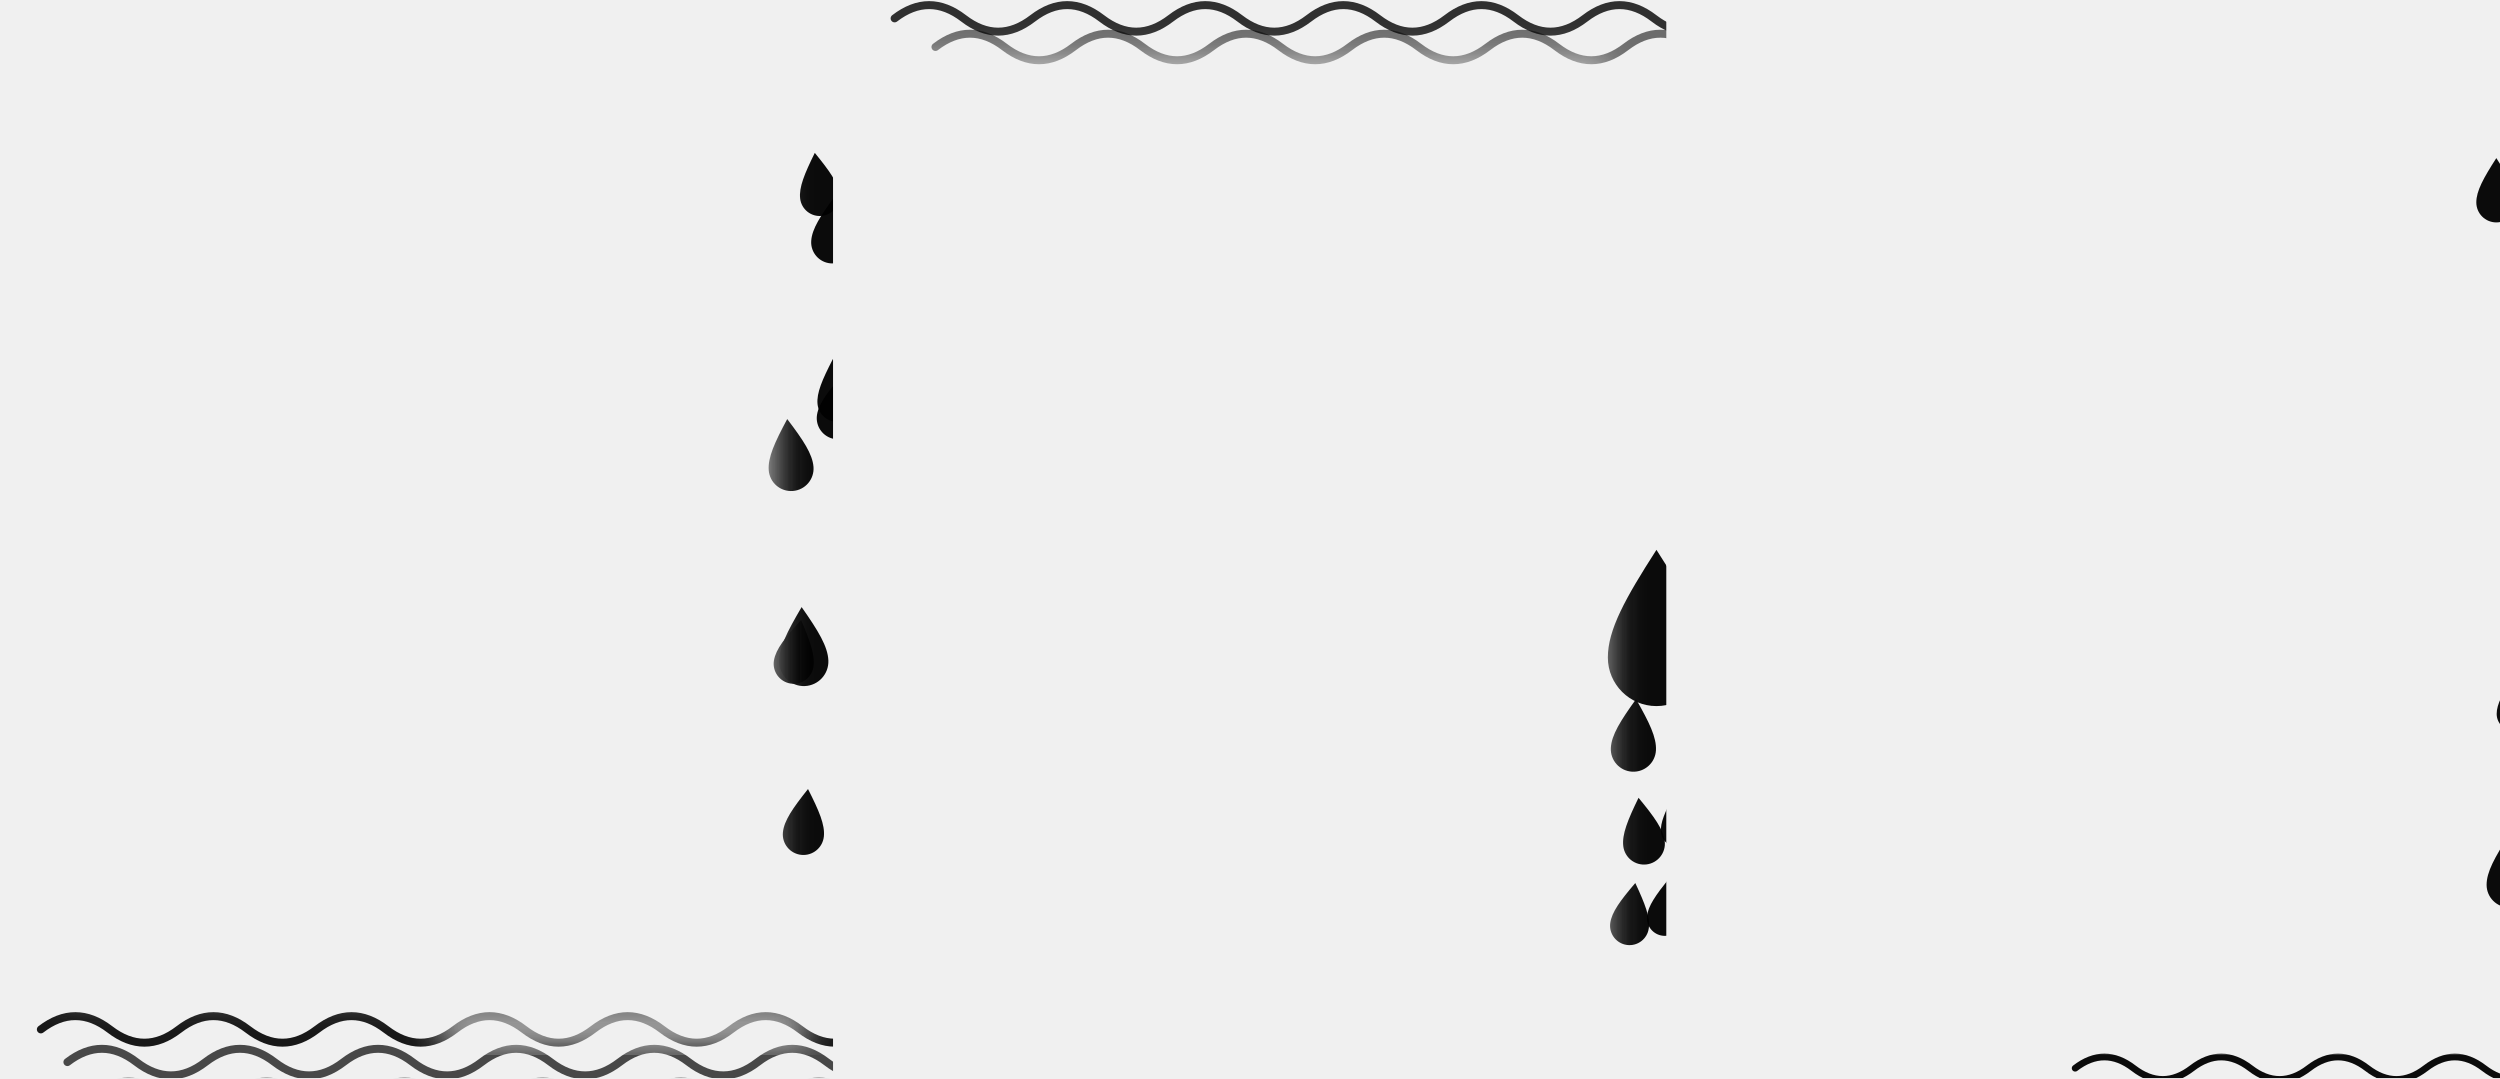
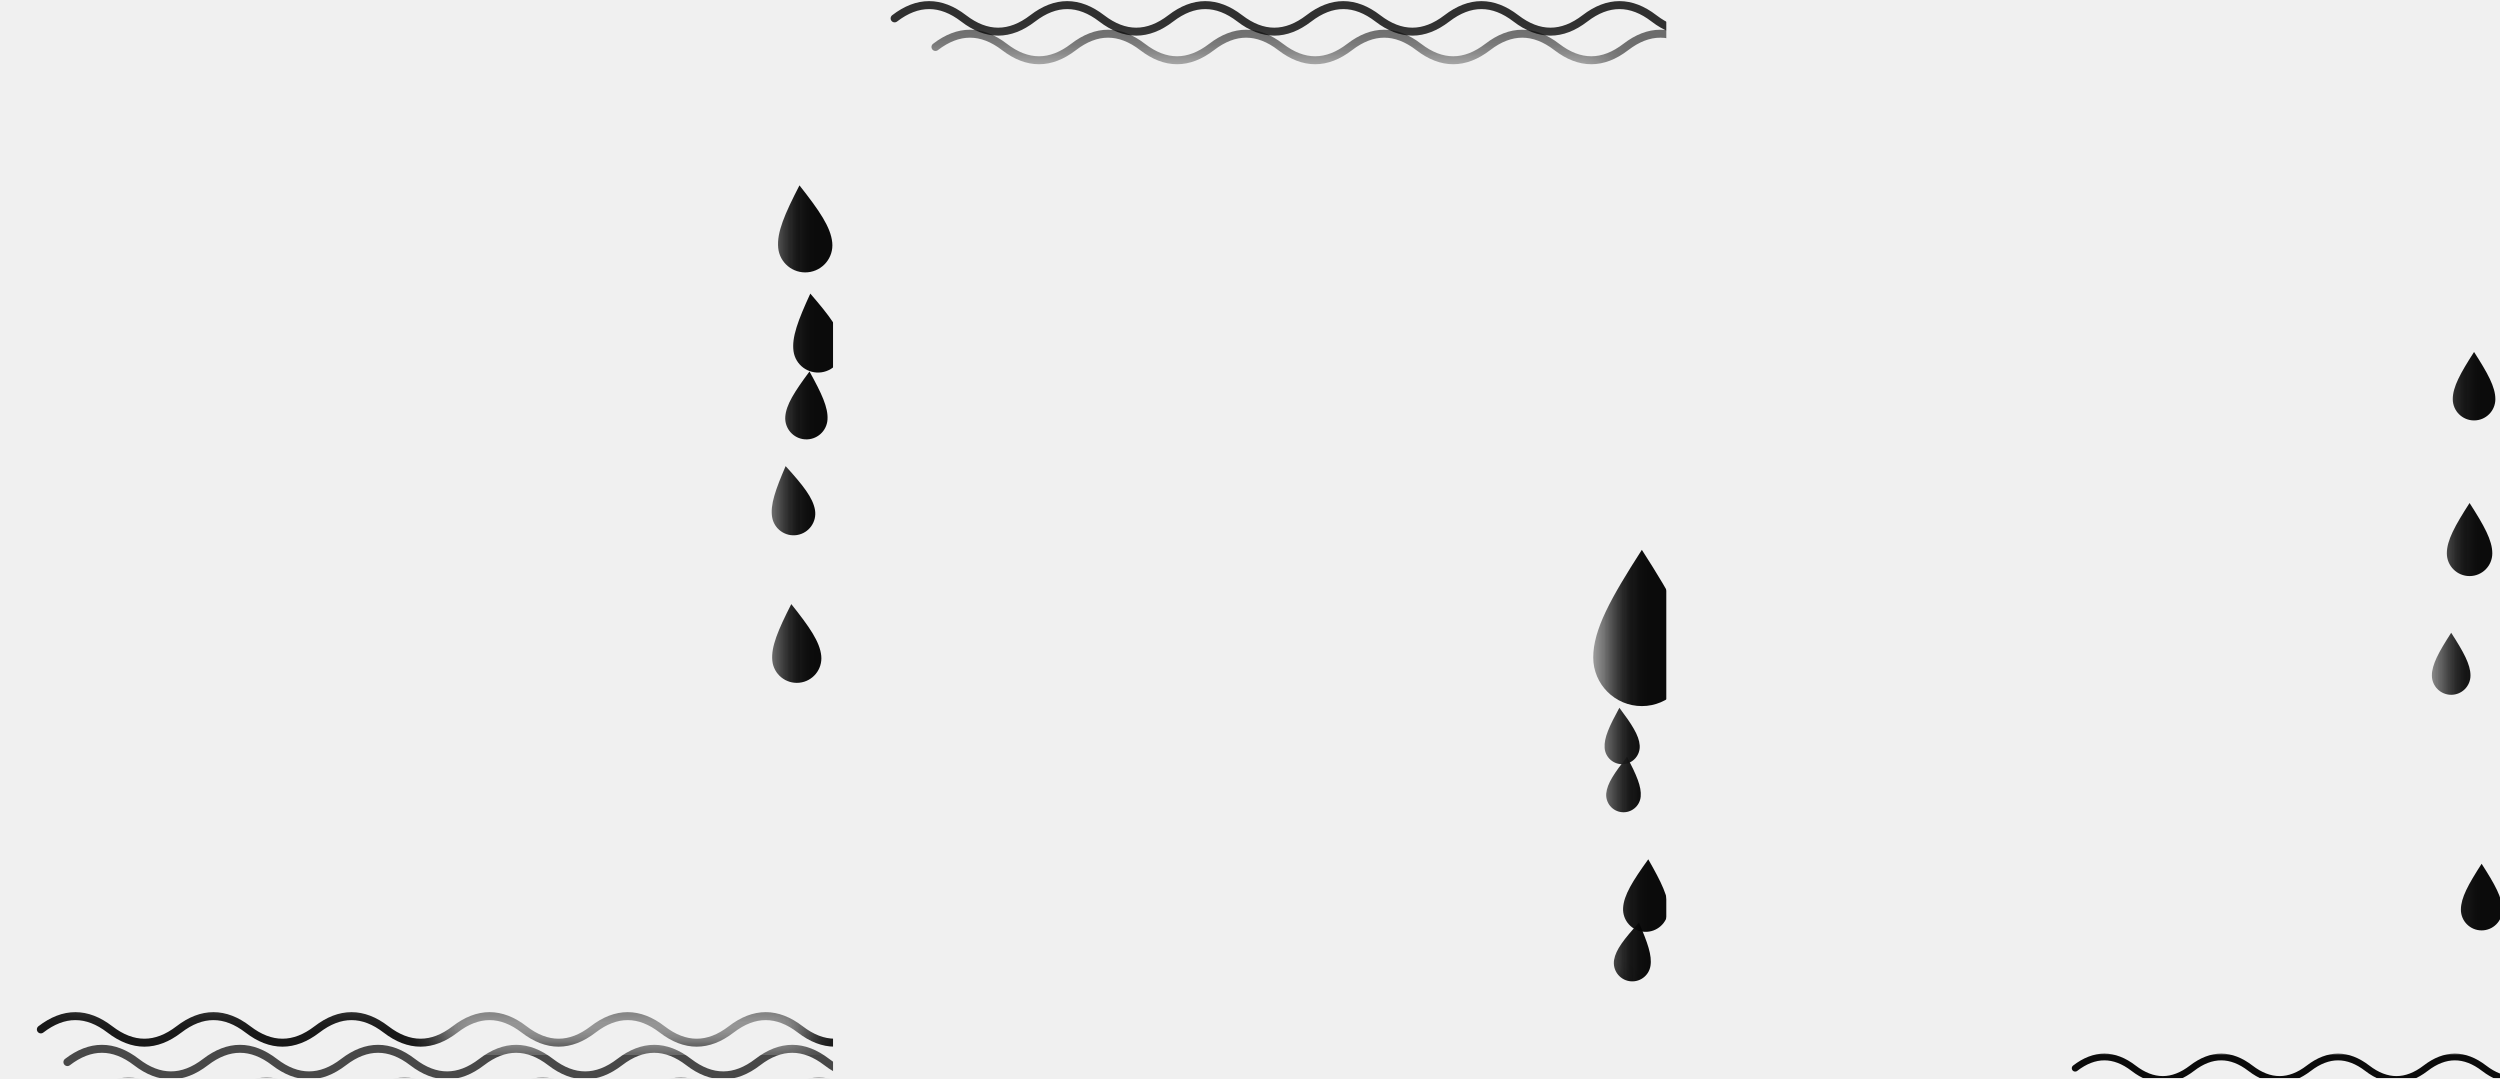
<svg xmlns="http://www.w3.org/2000/svg" width="2448" height="1056" viewBox="0 0 2448 1056">
  <defs>
    <clipPath id="pagina">
      <rect width="816" height="1056" />
    </clipPath>
    <filter id="borra" x="-10%" y="-10%" width="120%" height="120%">
      <feGaussianBlur stdDeviation="16" />
    </filter>
    <mask id="mancha" maskUnits="userSpaceOnUse" x="0" y="0" width="816" height="1056">
      <rect width="816" height="1056" fill="#fff" />
      <rect x="58" y="60" width="700" height="914" fill="#3a3a3a" filter="url(#borra)" />
      <rect x="430" y="982" width="360" height="46" fill="#555" filter="url(#borra)" />
    </mask>
  </defs>
  <g clip-path="url(#pagina)" transform="translate(0 0)">
    <g mask="url(#mancha)">
      <g transform="translate(40.0 1008.0) rotate(0.0) scale(1.30)" fill-opacity="0.9" stroke-opacity="0.9">
        <path d="M0 0 q 26 -20 52 0 t 52 0 q 26 -20 52 0 t 52 0 q 26 -20 52 0 t 52 0 q 26 -20 52 0 t 52 0 q 26 -20 52 0 t 52 0 q 26 -20 52 0 t 52 0 q 26 -20 52 0 t 52 0" fill="none" stroke="#000" stroke-width="6" stroke-linecap="round" />
      </g>
      <g transform="translate(66.0 1040.0) rotate(0.0) scale(1.30)" fill-opacity="0.7" stroke-opacity="0.7">
        <path d="M0 0 q 26 -20 52 0 t 52 0 q 26 -20 52 0 t 52 0 q 26 -20 52 0 t 52 0 q 26 -20 52 0 t 52 0 q 26 -20 52 0 t 52 0 q 26 -20 52 0 t 52 0 q 26 -20 52 0 t 52 0" fill="none" stroke="#000" stroke-width="6" stroke-linecap="round" />
      </g>
      <g transform="translate(92.0 1072.0) rotate(0.0) scale(1.30)" fill-opacity="0.5" stroke-opacity="0.5">
        <path d="M0 0 q 26 -20 52 0 t 52 0 q 26 -20 52 0 t 52 0 q 26 -20 52 0 t 52 0 q 26 -20 52 0 t 52 0 q 26 -20 52 0 t 52 0 q 26 -20 52 0 t 52 0 q 26 -20 52 0 t 52 0" fill="none" stroke="#000" stroke-width="6" stroke-linecap="round" />
      </g>
-       <g transform="translate(778.8 640.3) rotate(9.6) scale(1.40)" fill-opacity="0.95" stroke-opacity="0.95">
+       <g transform="translate(799.3 328.6) rotate(-8.1) scale(1.73)" fill-opacity="0.95" stroke-opacity="0.95">
        <path d="M0 -24 C9 -10 14 -1 14 7 A14 14 0 1 1 -14 7 C-14 -1 -9 -10 0 -24 Z" />
      </g>
-       <g transform="translate(773.8 447.9) rotate(-4.5) scale(1.57)" fill-opacity="0.95" stroke-opacity="0.95">
+       <g transform="translate(775.3 492.4) rotate(-9.5) scale(1.52)" fill-opacity="0.95" stroke-opacity="0.95">
        <path d="M0 -24 C9 -10 14 -1 14 7 A14 14 0 1 1 -14 7 C-14 -1 -9 -10 0 -24 Z" />
      </g>
-       <g transform="translate(786.6 635.7) rotate(-2.3) scale(1.72)" fill-opacity="0.95" stroke-opacity="0.95">
+       <g transform="translate(779.0 632.6) rotate(-5.8) scale(1.72)" fill-opacity="0.95" stroke-opacity="0.95">
        <path d="M0 -24 C9 -10 14 -1 14 7 A14 14 0 1 1 -14 7 C-14 -1 -9 -10 0 -24 Z" />
      </g>
-       <g transform="translate(787.7 807.0) rotate(5.8) scale(1.44)" fill-opacity="0.95" stroke-opacity="0.95">
+       <g transform="translate(787.2 226.9) rotate(-5.5) scale(1.90)" fill-opacity="0.95" stroke-opacity="0.95">
        <path d="M0 -24 C9 -10 14 -1 14 7 A14 14 0 1 1 -14 7 C-14 -1 -9 -10 0 -24 Z" />
      </g>
-       <g transform="translate(815.7 226.9) rotate(3.8) scale(1.48)" fill-opacity="0.95" stroke-opacity="0.95">
-         <path d="M0 -24 C9 -10 14 -1 14 7 A14 14 0 1 1 -14 7 C-14 -1 -9 -10 0 -24 Z" />
-       </g>
-       <g transform="translate(818.7 384.3) rotate(-5.5) scale(1.37)" fill-opacity="0.95" stroke-opacity="0.95">
-         <path d="M0 -24 C9 -10 14 -1 14 7 A14 14 0 1 1 -14 7 C-14 -1 -9 -10 0 -24 Z" />
-       </g>
-       <g transform="translate(801.6 182.6) rotate(-6.5) scale(1.38)" fill-opacity="0.95" stroke-opacity="0.95">
-         <path d="M0 -24 C9 -10 14 -1 14 7 A14 14 0 1 1 -14 7 C-14 -1 -9 -10 0 -24 Z" />
-       </g>
-       <g transform="translate(822.1 399.2) rotate(9.0) scale(1.48)" fill-opacity="0.95" stroke-opacity="0.95">
+       <g transform="translate(790.3 399.2) rotate(3.8) scale(1.48)" fill-opacity="0.95" stroke-opacity="0.95">
        <path d="M0 -24 C9 -10 14 -1 14 7 A14 14 0 1 1 -14 7 C-14 -1 -9 -10 0 -24 Z" />
      </g>
    </g>
  </g>
  <g clip-path="url(#pagina)" transform="translate(816 0)">
    <g mask="url(#mancha)">
      <g transform="translate(60.0 18.0) rotate(0.0) scale(1.30)" fill-opacity="0.8" stroke-opacity="0.8">
        <path d="M0 0 q 26 -20 52 0 t 52 0 q 26 -20 52 0 t 52 0 q 26 -20 52 0 t 52 0 q 26 -20 52 0 t 52 0 q 26 -20 52 0 t 52 0 q 26 -20 52 0 t 52 0 q 26 -20 52 0 t 52 0" fill="none" stroke="#000" stroke-width="6" stroke-linecap="round" />
      </g>
      <g transform="translate(100.0 46.0) rotate(0.0) scale(1.30)" fill-opacity="0.55" stroke-opacity="0.55">
        <path d="M0 0 q 26 -20 52 0 t 52 0 q 26 -20 52 0 t 52 0 q 26 -20 52 0 t 52 0 q 26 -20 52 0 t 52 0 q 26 -20 52 0 t 52 0 q 26 -20 52 0 t 52 0 q 26 -20 52 0 t 52 0" fill="none" stroke="#000" stroke-width="6" stroke-linecap="round" />
      </g>
-       <g transform="translate(806.0 620.0) rotate(0.0) scale(3.40)" fill-opacity="0.95" stroke-opacity="0.95">
+       <g transform="translate(791.7 620.0) rotate(0.0) scale(3.40)" fill-opacity="0.95" stroke-opacity="0.95">
        <path d="M0 -24 C9 -10 14 -1 14 7 A14 14 0 1 1 -14 7 C-14 -1 -9 -10 0 -24 Z" />
      </g>
-       <g transform="translate(825.6 805.4) rotate(-5.0) scale(1.14)" fill-opacity="0.95" stroke-opacity="0.95">
+       <g transform="translate(774.5 770.0) rotate(5.3) scale(1.21)" fill-opacity="0.95" stroke-opacity="0.95">
        <path d="M0 -24 C9 -10 14 -1 14 7 A14 14 0 1 1 -14 7 C-14 -1 -9 -10 0 -24 Z" />
      </g>
-       <g transform="translate(839.8 846.2) rotate(0.5) scale(1.47)" fill-opacity="0.95" stroke-opacity="0.95">
+       <g transform="translate(783.8 934.0) rotate(9.4) scale(1.29)" fill-opacity="0.95" stroke-opacity="0.95">
        <path d="M0 -24 C9 -10 14 -1 14 7 A14 14 0 1 1 -14 7 C-14 -1 -9 -10 0 -24 Z" />
      </g>
-       <g transform="translate(792.6 816.0) rotate(-6.8) scale(1.46)" fill-opacity="0.95" stroke-opacity="0.95">
+       <g transform="translate(771.8 722.5) rotate(-4.1) scale(1.23)" fill-opacity="0.95" stroke-opacity="0.95">
        <path d="M0 -24 C9 -10 14 -1 14 7 A14 14 0 1 1 -14 7 C-14 -1 -9 -10 0 -24 Z" />
      </g>
-       <g transform="translate(784.0 722.5) rotate(3.0) scale(1.58)" fill-opacity="0.95" stroke-opacity="0.95">
-         <path d="M0 -24 C9 -10 14 -1 14 7 A14 14 0 1 1 -14 7 C-14 -1 -9 -10 0 -24 Z" />
-       </g>
-       <g transform="translate(780.9 897.0) rotate(7.7) scale(1.36)" fill-opacity="0.95" stroke-opacity="0.95">
-         <path d="M0 -24 C9 -10 14 -1 14 7 A14 14 0 1 1 -14 7 C-14 -1 -9 -10 0 -24 Z" />
-       </g>
-       <g transform="translate(815.1 890.2) rotate(6.0) scale(1.25)" fill-opacity="0.95" stroke-opacity="0.95">
+       <g transform="translate(796.0 879.3) rotate(3.0) scale(1.58)" fill-opacity="0.95" stroke-opacity="0.95">
        <path d="M0 -24 C9 -10 14 -1 14 7 A14 14 0 1 1 -14 7 C-14 -1 -9 -10 0 -24 Z" />
      </g>
    </g>
  </g>
  <g clip-path="url(#pagina)" transform="translate(1632 0)">
    <g mask="url(#mancha)">
      <g transform="translate(400.0 1046.0) rotate(0.0) scale(1.10)" fill-opacity="0.95" stroke-opacity="0.95">
        <path d="M0 0 q 26 -20 52 0 t 52 0 q 26 -20 52 0 t 52 0 q 26 -20 52 0 t 52 0 q 26 -20 52 0 t 52 0" fill="none" stroke="#000" stroke-width="6" stroke-linecap="round" />
      </g>
-       <g transform="translate(829.4 690.7) rotate(0.0) scale(1.19)" fill-opacity="0.95" stroke-opacity="0.95">
+       <g transform="translate(790.6 380.4) rotate(0.0) scale(1.49)" fill-opacity="0.95" stroke-opacity="0.95">
        <path d="M0 -24 C9 -10 14 -1 14 7 A14 14 0 1 1 -14 7 C-14 -1 -9 -10 0 -24 Z" />
      </g>
-       <g transform="translate(825.0 855.4) rotate(0.0) scale(1.58)" fill-opacity="0.95" stroke-opacity="0.95">
+       <g transform="translate(798.0 880.6) rotate(0.0) scale(1.45)" fill-opacity="0.95" stroke-opacity="0.95">
        <path d="M0 -24 C9 -10 14 -1 14 7 A14 14 0 1 1 -14 7 C-14 -1 -9 -10 0 -24 Z" />
      </g>
-       <g transform="translate(841.3 592.3) rotate(0.0) scale(1.31)" fill-opacity="0.95" stroke-opacity="0.95">
+       <g transform="translate(786.2 530.7) rotate(0.0) scale(1.59)" fill-opacity="0.95" stroke-opacity="0.95">
        <path d="M0 -24 C9 -10 14 -1 14 7 A14 14 0 1 1 -14 7 C-14 -1 -9 -10 0 -24 Z" />
      </g>
-       <g transform="translate(812.4 188.4) rotate(0.0) scale(1.40)" fill-opacity="0.95" stroke-opacity="0.95">
+       <g transform="translate(768.2 652.0) rotate(0.0) scale(1.35)" fill-opacity="0.95" stroke-opacity="0.95">
        <path d="M0 -24 C9 -10 14 -1 14 7 A14 14 0 1 1 -14 7 C-14 -1 -9 -10 0 -24 Z" />
      </g>
    </g>
  </g>
</svg>
